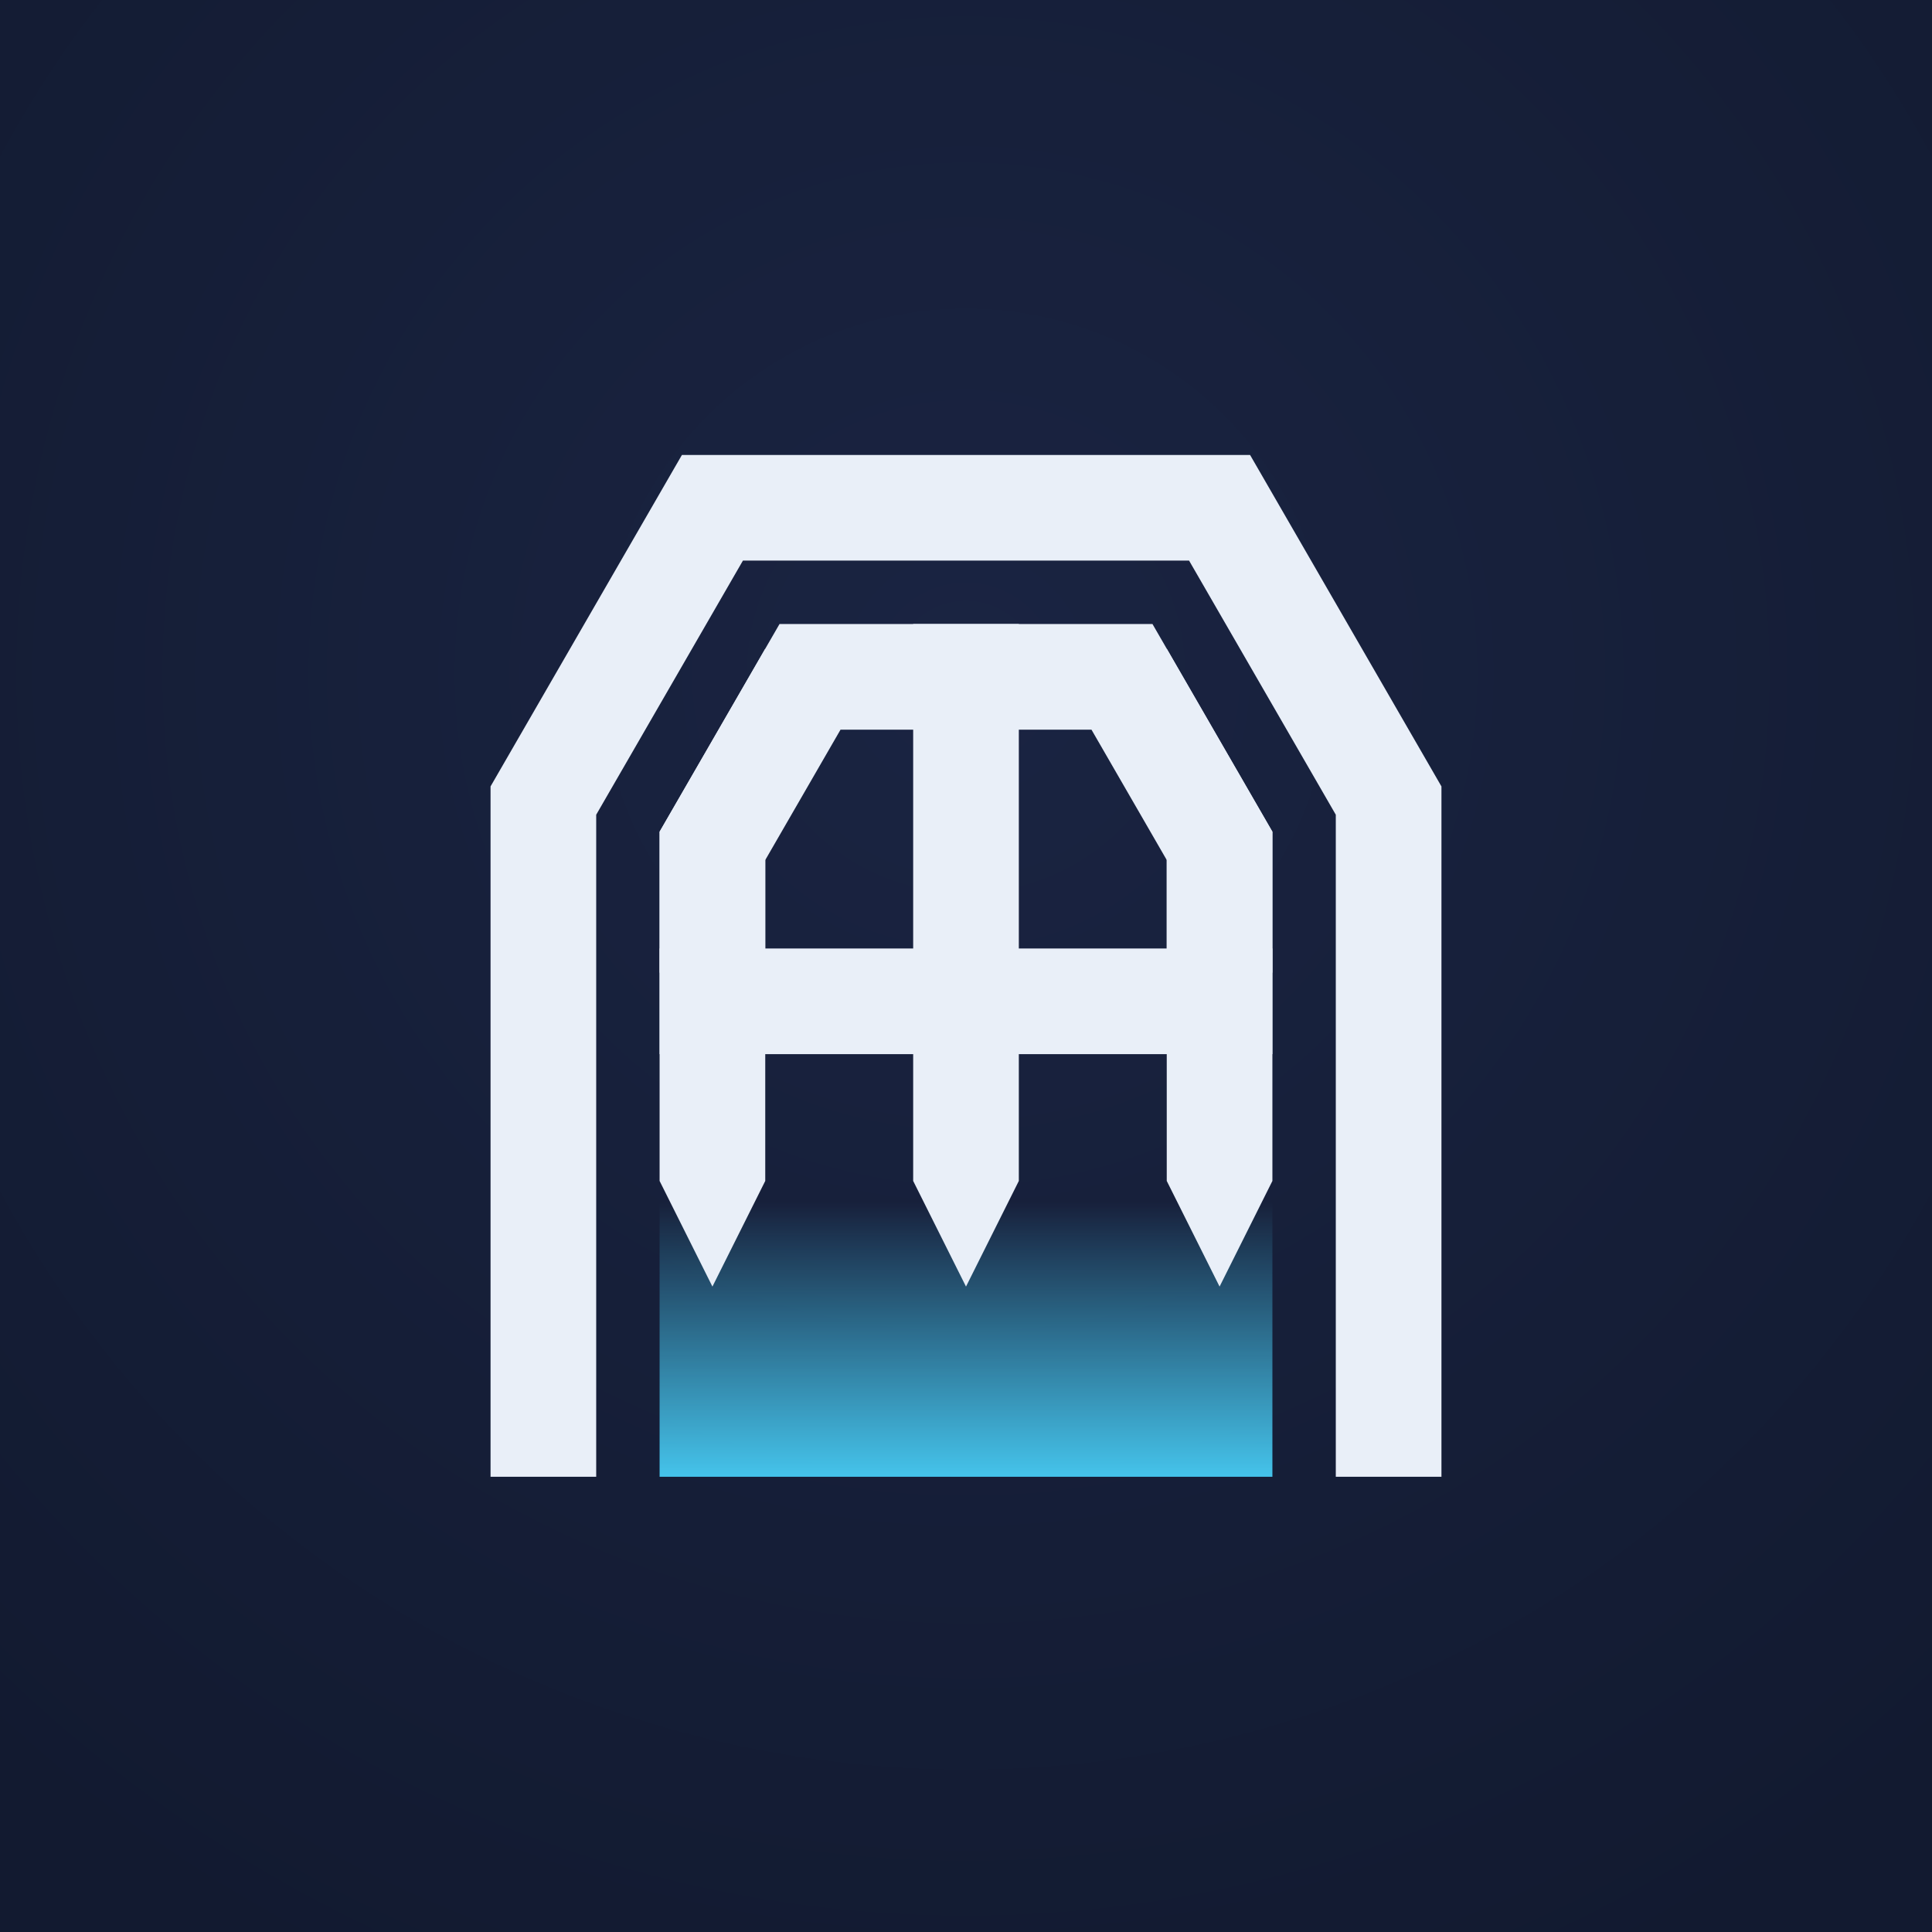
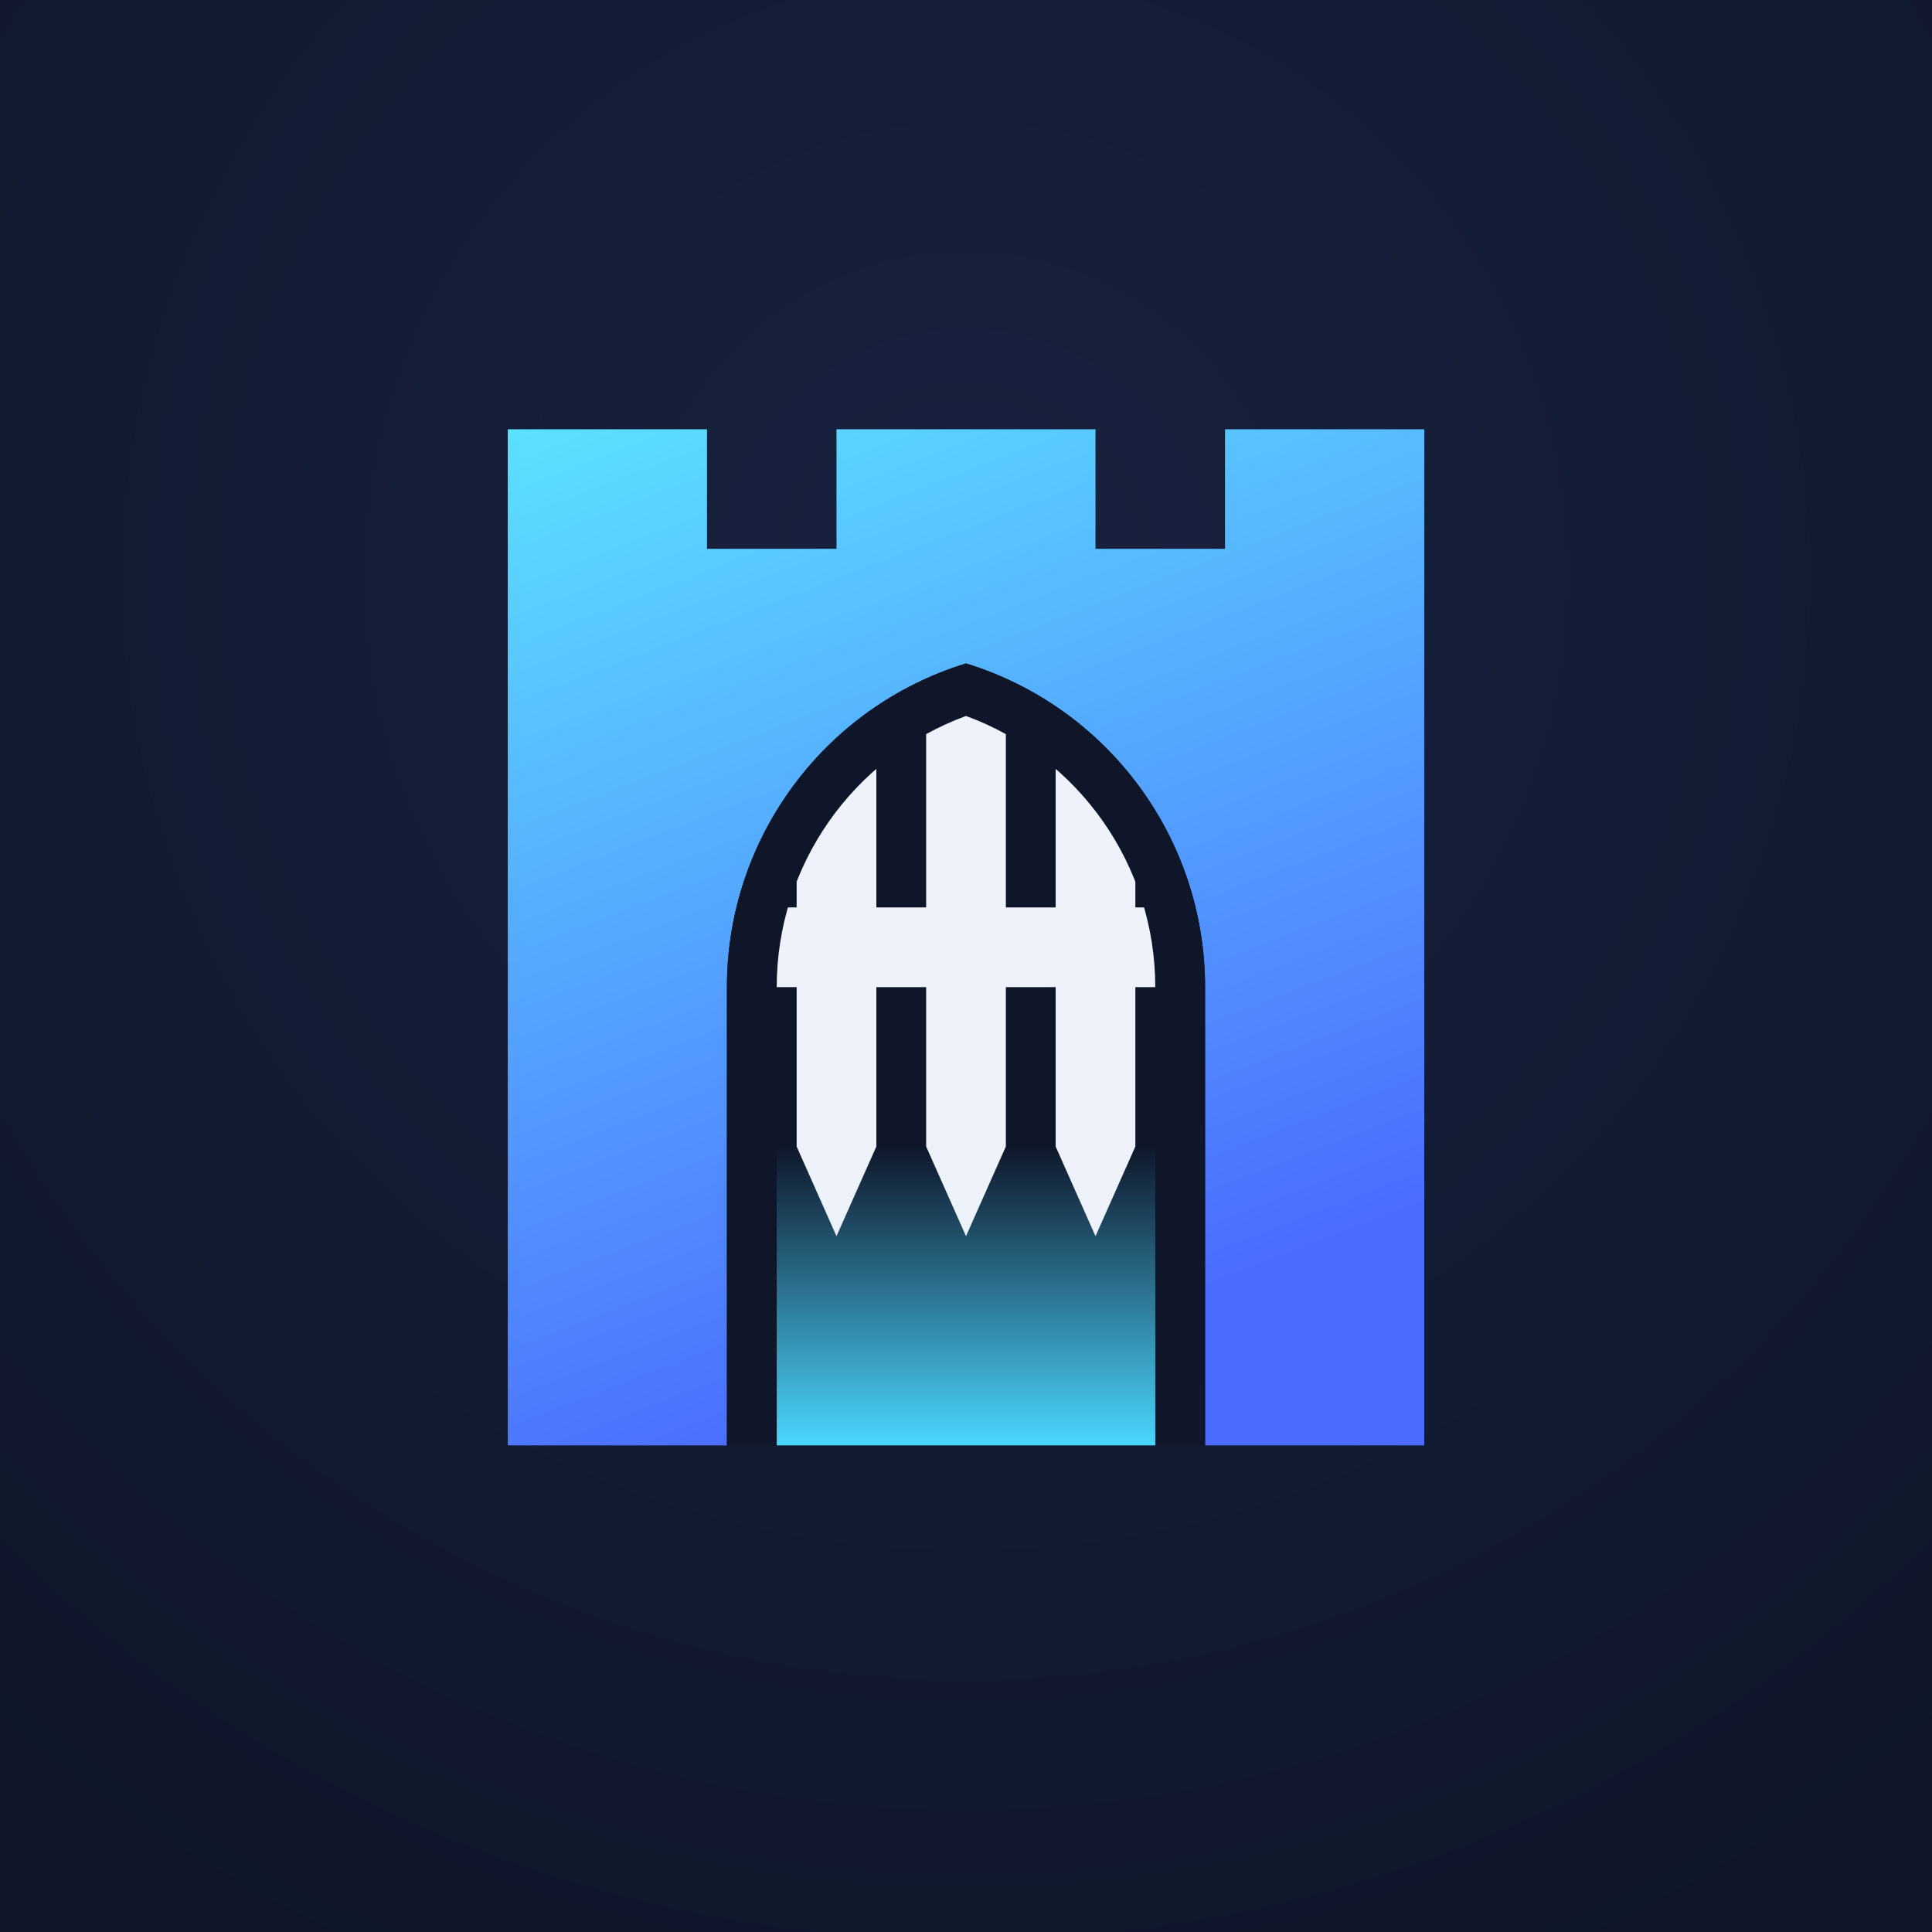
<svg xmlns="http://www.w3.org/2000/svg" width="512" height="512" viewBox="0 0 512 512" role="img" aria-label="Portcullis icon">
  <defs>
-     <radialGradient id="ibg" cx="0.5" cy="0.35" r="0.75">
-       <stop offset="0" stop-color="#1A2442" />
-       <stop offset="1" stop-color="#121A30" />
+     <radialGradient id="ibg" cx="0.5" cy="0.3" r="0.8">
+       <stop offset="0" stop-color="#18223F" />
+       <stop offset="1" stop-color="#0F1629" />
    </radialGradient>
  </defs>
  <rect width="512" height="512" fill="url(#ibg)" />
-   <g transform="translate(76.8 66.56) scale(5.6)">
+   <g transform="translate(87.04 76.80) scale(5.28)">
    <defs>
-       <clipPath id="ic">
-         <polygon points="17.500,58.000 17.500,27.474 23.175,17.644 40.825,17.644 46.500,27.474 46.500,58.000" />
+       <linearGradient id="it" x1="0" y1="0" x2="0.35" y2="1">
+         <stop offset="0" stop-color="#5CE1FF" />
+         <stop offset="1" stop-color="#4C6BFF" />
+       </linearGradient>
+       <clipPath id="ia">
+         <path d="M22.5 58.0 V35.0 A14.5 14.5 0 0 1 32.0 21.389 A14.5 14.5 0 0 1 41.5 35.0 V58.0 Z" />
      </clipPath>
-     </defs>
-     <defs>
-       <linearGradient id="ig" x1="0" y1="0" x2="0" y2="1">
+       <linearGradient id="il" x1="0" y1="0" x2="0" y2="1">
        <stop offset="0" stop-color="#4AD6FF" stop-opacity="0" />
-         <stop offset="1" stop-color="#4AD6FF" stop-opacity="0.9" />
+         <stop offset="1" stop-color="#4AD6FF" stop-opacity="1" />
      </linearGradient>
    </defs>
-     <rect x="17.5" y="45" width="29.0" height="13.0" fill="url(#ig)" />
-     <g fill="#E9EFF8" clip-path="url(#ic)">
-       <polyline points="20.000,34.144 20.000,28.144 24.619,20.144 39.381,20.144 44.000,28.144 44.000,34.144" fill="none" stroke="#E9EFF8" stroke-width="5.0" stroke-linejoin="miter" />
-       <path d="M17.5 0 H22.5 V44.0 L20.0 49.0 L17.5 44.0 Z" />
-       <path d="M29.5 0 H34.5 V44.0 L32.0 49.0 L29.5 44.0 Z" />
-       <path d="M41.5 0 H46.5 V44.0 L44.0 49.0 L41.5 44.0 Z" />
-       <rect x="17.5" y="33.0" width="29.0" height="5.0" />
+     <path fill-rule="evenodd" fill="url(#it)" d="M9.0 58.0 V7.0 H19.0 V13.0 H25.5 V7.0 H38.5 V13.0 H45.0 V7.0 H55.0 V58.0 Z M20.0 58.0 V35.0 A17.0 17.0 0 0 1 32.0 18.752 A17.0 17.0 0 0 1 44.0 35.0 V58.0 Z" />
+     <path fill="#0F1629" d="M20.0 58.0 V35.0 A17.0 17.0 0 0 1 32.0 18.752 A17.0 17.0 0 0 1 44.0 35.0 V58.0 Z" />
+     <g clip-path="url(#ia)" fill="#EEF3FB">
+       <rect x="20.0" y="43.0" width="24.0" height="15.0" fill="url(#il)" />
+       <path d="M23.5 0 H27.5 V43.0 L25.5 47.5 L23.5 43.0 Z" />
+       <path d="M30.0 0 H34.0 V43.0 L32.0 47.5 L30.0 43.0 Z" />
+       <path d="M36.5 0 H40.5 V43.0 L38.5 47.5 L36.5 43.0 Z" />
+       <rect x="20.0" y="31.0" width="24.0" height="4.0" />
    </g>
-     <polyline points="12.000,58.000 12.000,26.000 20.000,12.144 44.000,12.144 52.000,26.000 52.000,58.000" fill="none" stroke="#E9EFF8" stroke-width="5.0" stroke-linejoin="miter" />
  </g>
</svg>
